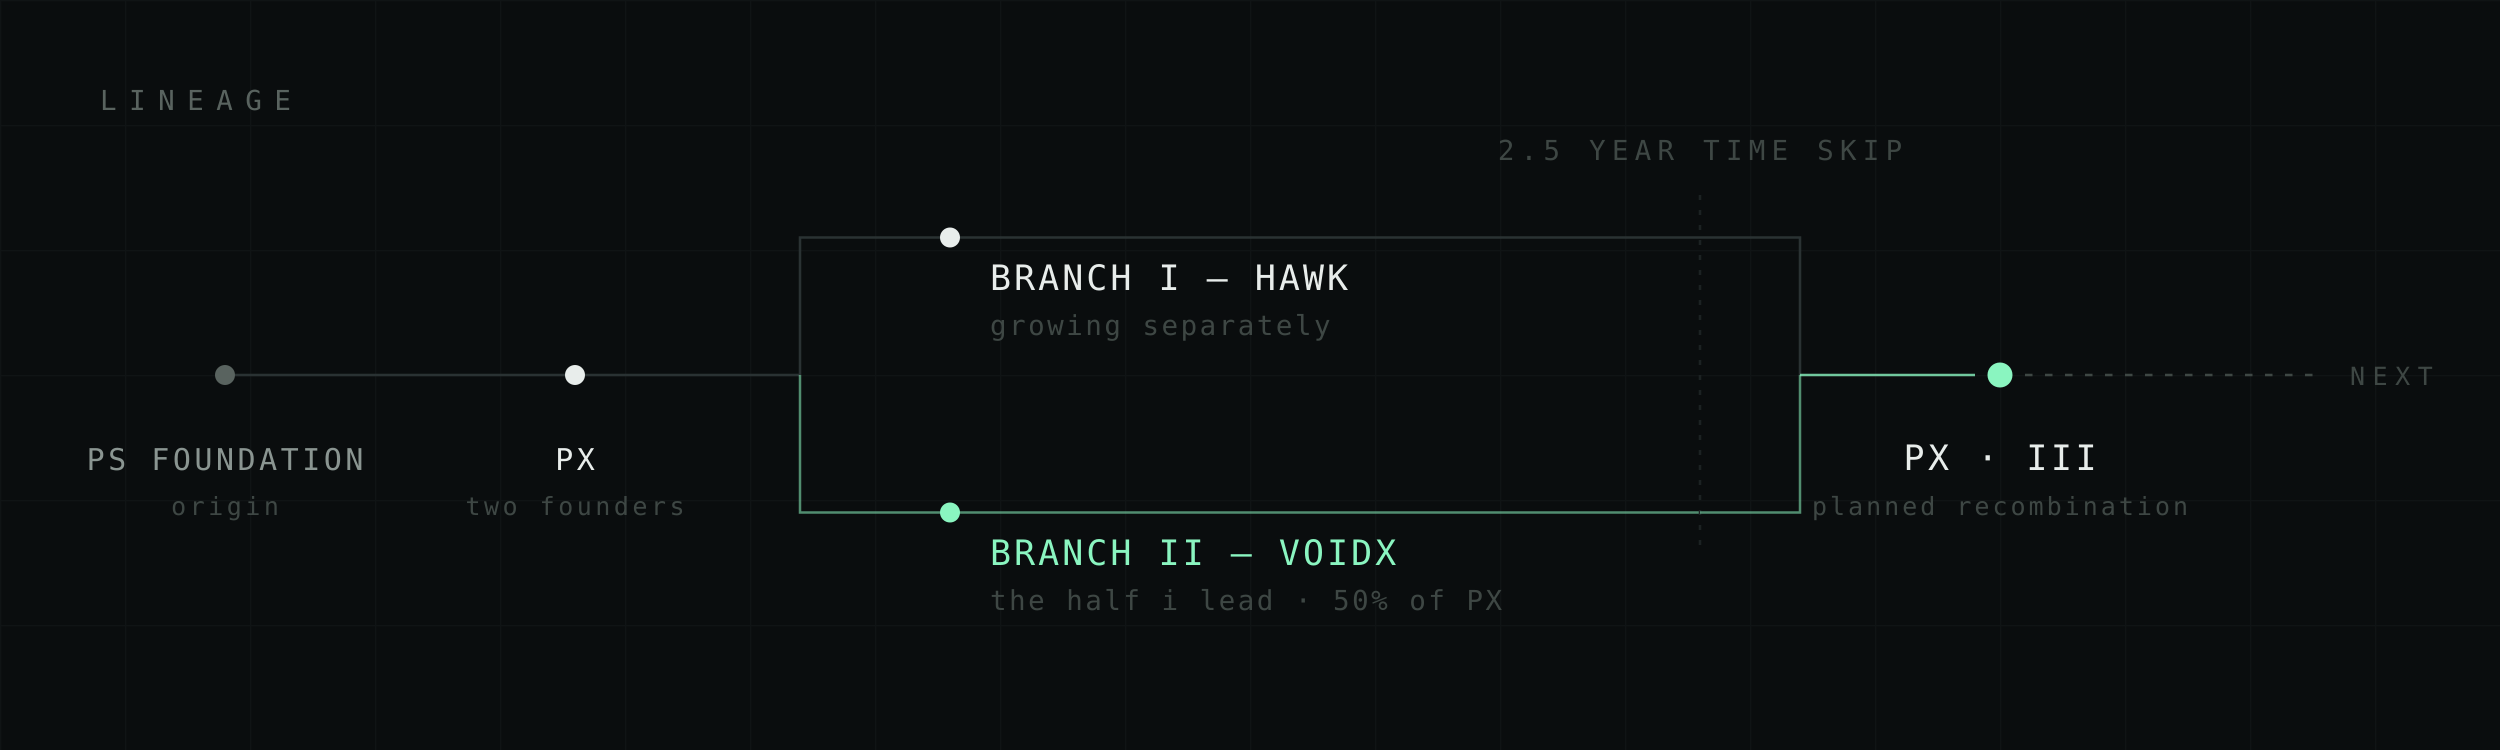
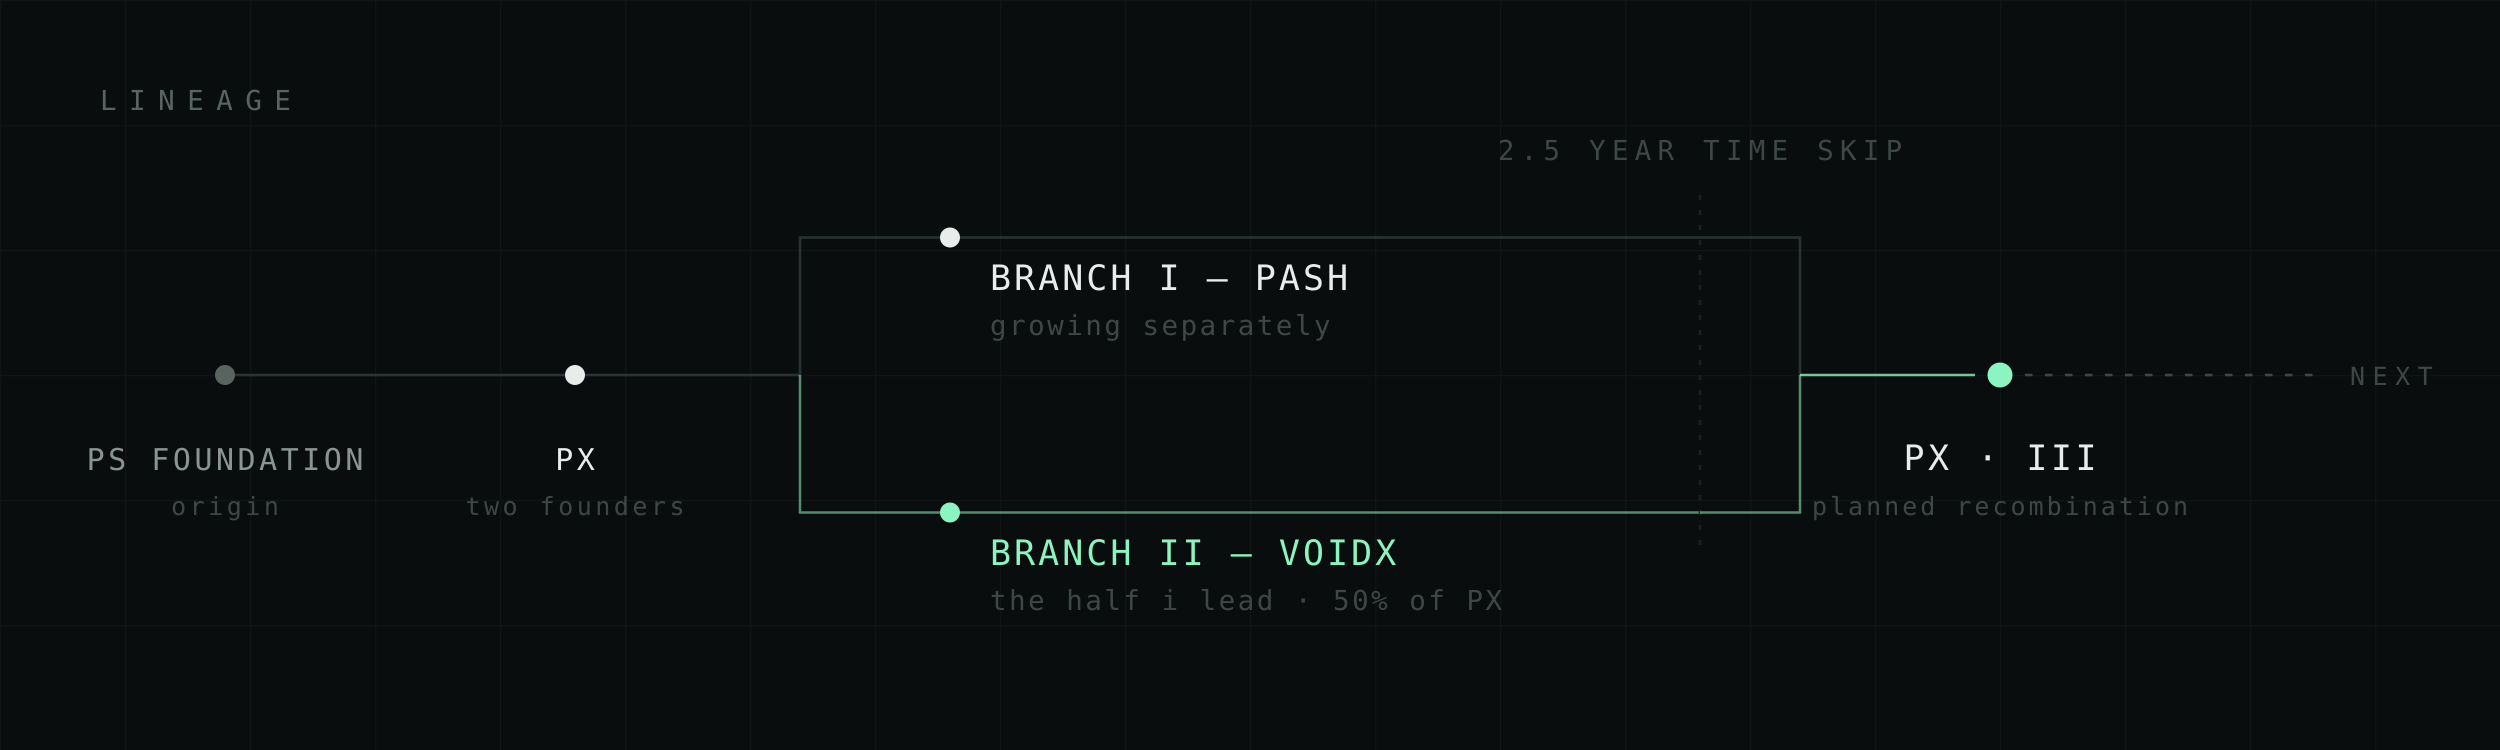
- <svg xmlns="http://www.w3.org/2000/svg" width="1000" height="300" viewBox="0 0 1000 300" role="img" aria-label="PX lineage: PS Foundation to PX, split into Hawk's branch and VOIDX, planned recombination into PX III">
+ <svg xmlns="http://www.w3.org/2000/svg" width="1000" height="300" viewBox="0 0 1000 300" role="img" aria-label="PX lineage: PS Foundation to PX, split into pash's branch and VOIDX, planned recombination into PX III">
  <defs>
    <pattern id="grid2" width="50" height="50" patternUnits="userSpaceOnUse">
      <path d="M50 0H0V50" fill="none" stroke="#E8EDEB" stroke-opacity="0.03" />
    </pattern>
  </defs>
  <rect width="1000" height="300" fill="#0A0D0E" />
  <rect width="1000" height="300" fill="url(#grid2)" />
  <text x="40" y="44" font-family="ui-monospace, SFMono-Regular, Menlo, monospace" font-size="11" letter-spacing="5" fill="#59635F">LINEAGE</text>
  <circle cx="90" cy="150" r="4" fill="#59635F" />
  <text x="90" y="188" text-anchor="middle" font-family="ui-monospace, SFMono-Regular, Menlo, monospace" font-size="12" letter-spacing="1.4" fill="#8A9591">PS FOUNDATION</text>
  <text x="90" y="206" text-anchor="middle" font-family="ui-monospace, SFMono-Regular, Menlo, monospace" font-size="10" letter-spacing="1.4" fill="#3E4744">origin</text>
  <path d="M94 150H226" stroke="#2A3233" stroke-width="1" fill="none" />
  <circle cx="230" cy="150" r="4" fill="#E8EDEB" />
  <text x="230" y="188" text-anchor="middle" font-family="ui-monospace, SFMono-Regular, Menlo, monospace" font-size="12" letter-spacing="1.4" fill="#E8EDEB">PX</text>
  <text x="230" y="206" text-anchor="middle" font-family="ui-monospace, SFMono-Regular, Menlo, monospace" font-size="10" letter-spacing="1.4" fill="#3E4744">two founders</text>
  <path d="M234 150H320" stroke="#2A3233" stroke-width="1" fill="none" />
  <path d="M320 150V95H680" stroke="#2A3233" stroke-width="1" fill="none" />
  <path d="M320 150V205H680" stroke="#8AF5C0" stroke-width="1" opacity="0.55" fill="none" />
  <circle cx="380" cy="95" r="4" fill="#E8EDEB" />
-   <text x="396" y="116" font-family="ui-monospace, SFMono-Regular, Menlo, monospace" font-size="14" letter-spacing="1.2" fill="#E8EDEB">BRANCH I — HAWK</text>
+   <text x="396" y="116" font-family="ui-monospace, SFMono-Regular, Menlo, monospace" font-size="14" letter-spacing="1.2" fill="#E8EDEB">BRANCH I — PASH</text>
  <text x="396" y="134" font-family="ui-monospace, SFMono-Regular, Menlo, monospace" font-size="11" letter-spacing="1" fill="#3E4744">growing separately</text>
  <circle cx="380" cy="205" r="4" fill="#8AF5C0" />
  <text x="396" y="226" font-family="ui-monospace, SFMono-Regular, Menlo, monospace" font-size="14" letter-spacing="1.2" fill="#8AF5C0">BRANCH II — VOIDX</text>
  <text x="396" y="244" font-family="ui-monospace, SFMono-Regular, Menlo, monospace" font-size="11" letter-spacing="1" fill="#3E4744">the half i lead · 50% of PX</text>
  <path d="M680 78V222" stroke="#1C2223" stroke-width="1" stroke-dasharray="2 4" fill="none" />
  <text x="680" y="64" text-anchor="middle" font-family="ui-monospace, SFMono-Regular, Menlo, monospace" font-size="11" letter-spacing="2.5" fill="#3E4744">2.5 YEAR TIME SKIP</text>
  <path d="M680 95H720V150" stroke="#2A3233" stroke-width="1" fill="none" />
  <path d="M680 205H720V150" stroke="#8AF5C0" stroke-width="1" opacity="0.55" fill="none" />
  <path d="M720 150H790" stroke="#8AF5C0" stroke-width="1" opacity="0.8" fill="none" />
  <circle cx="800" cy="150" r="5" fill="#8AF5C0" />
  <text x="800" y="188" text-anchor="middle" font-family="ui-monospace, SFMono-Regular, Menlo, monospace" font-size="14" letter-spacing="1.4" fill="#E8EDEB">PX · III</text>
  <text x="800" y="206" text-anchor="middle" font-family="ui-monospace, SFMono-Regular, Menlo, monospace" font-size="10" letter-spacing="1.2" fill="#3E4744">planned recombination</text>
  <path d="M810 150H930" stroke="#3E4744" stroke-width="1" stroke-dasharray="3 5" fill="none" />
  <text x="940" y="154" font-family="ui-monospace, SFMono-Regular, Menlo, monospace" font-size="10" letter-spacing="3" fill="#3E4744">NEXT</text>
</svg>
